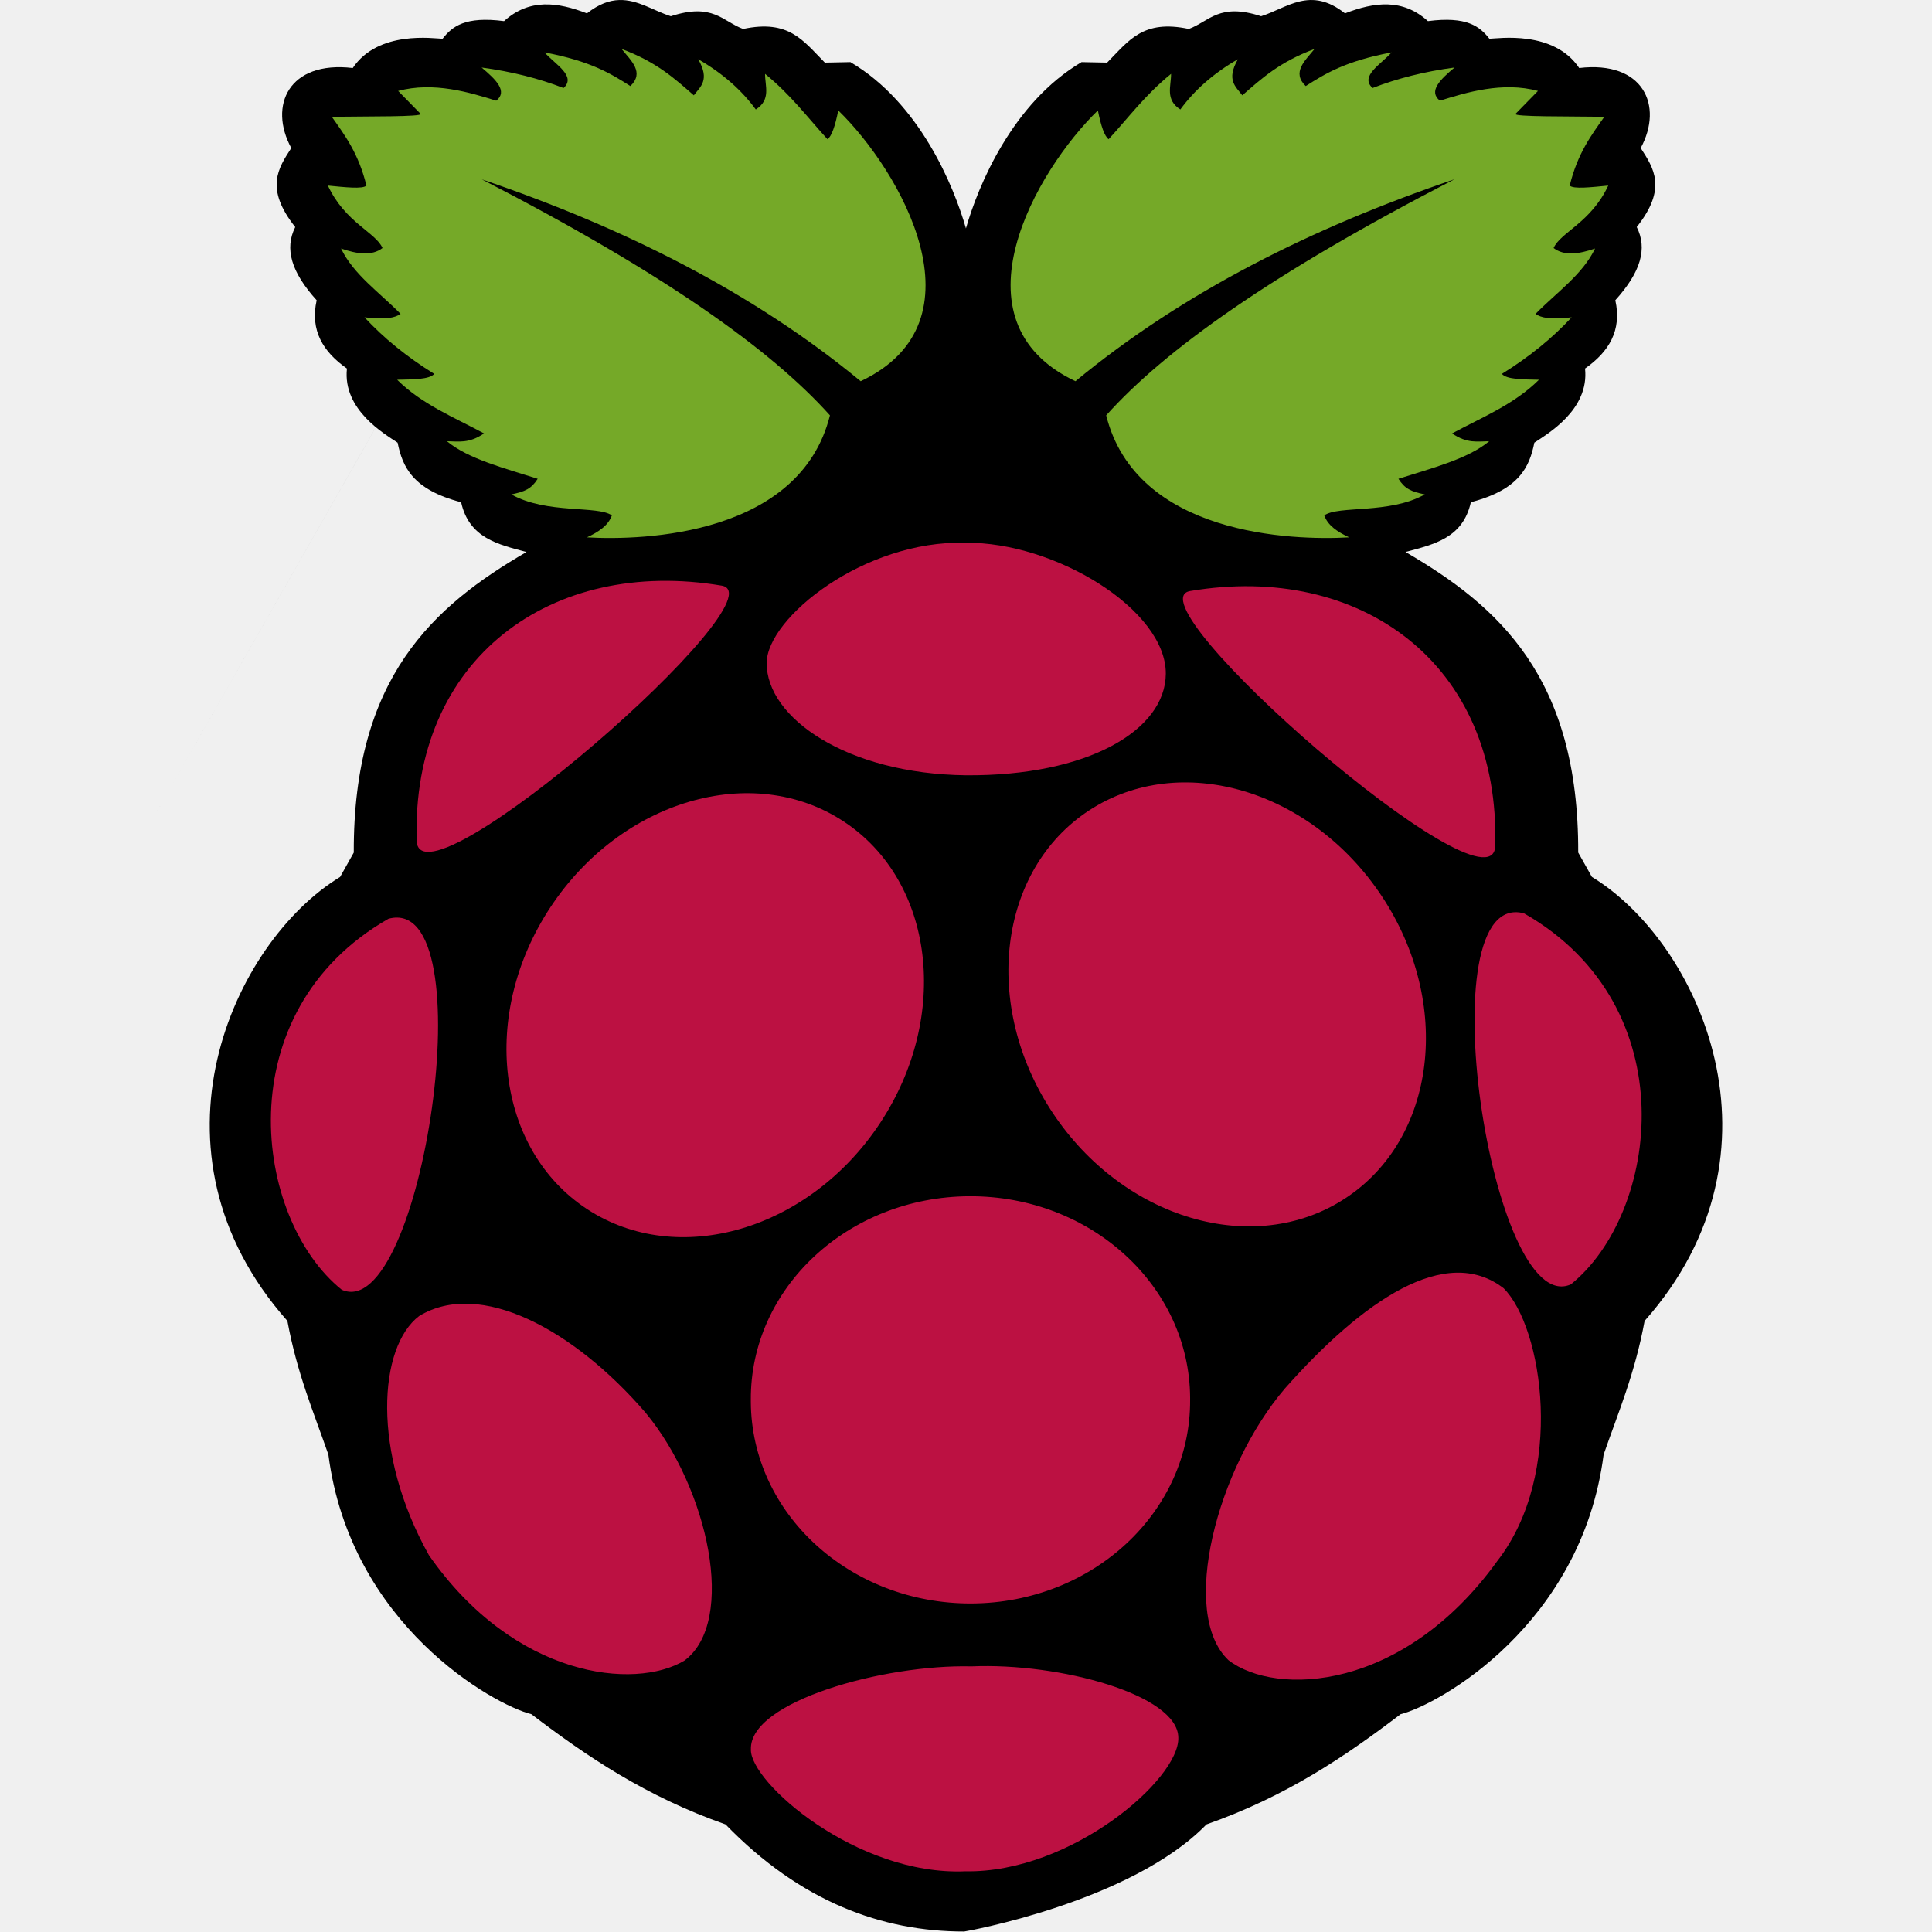
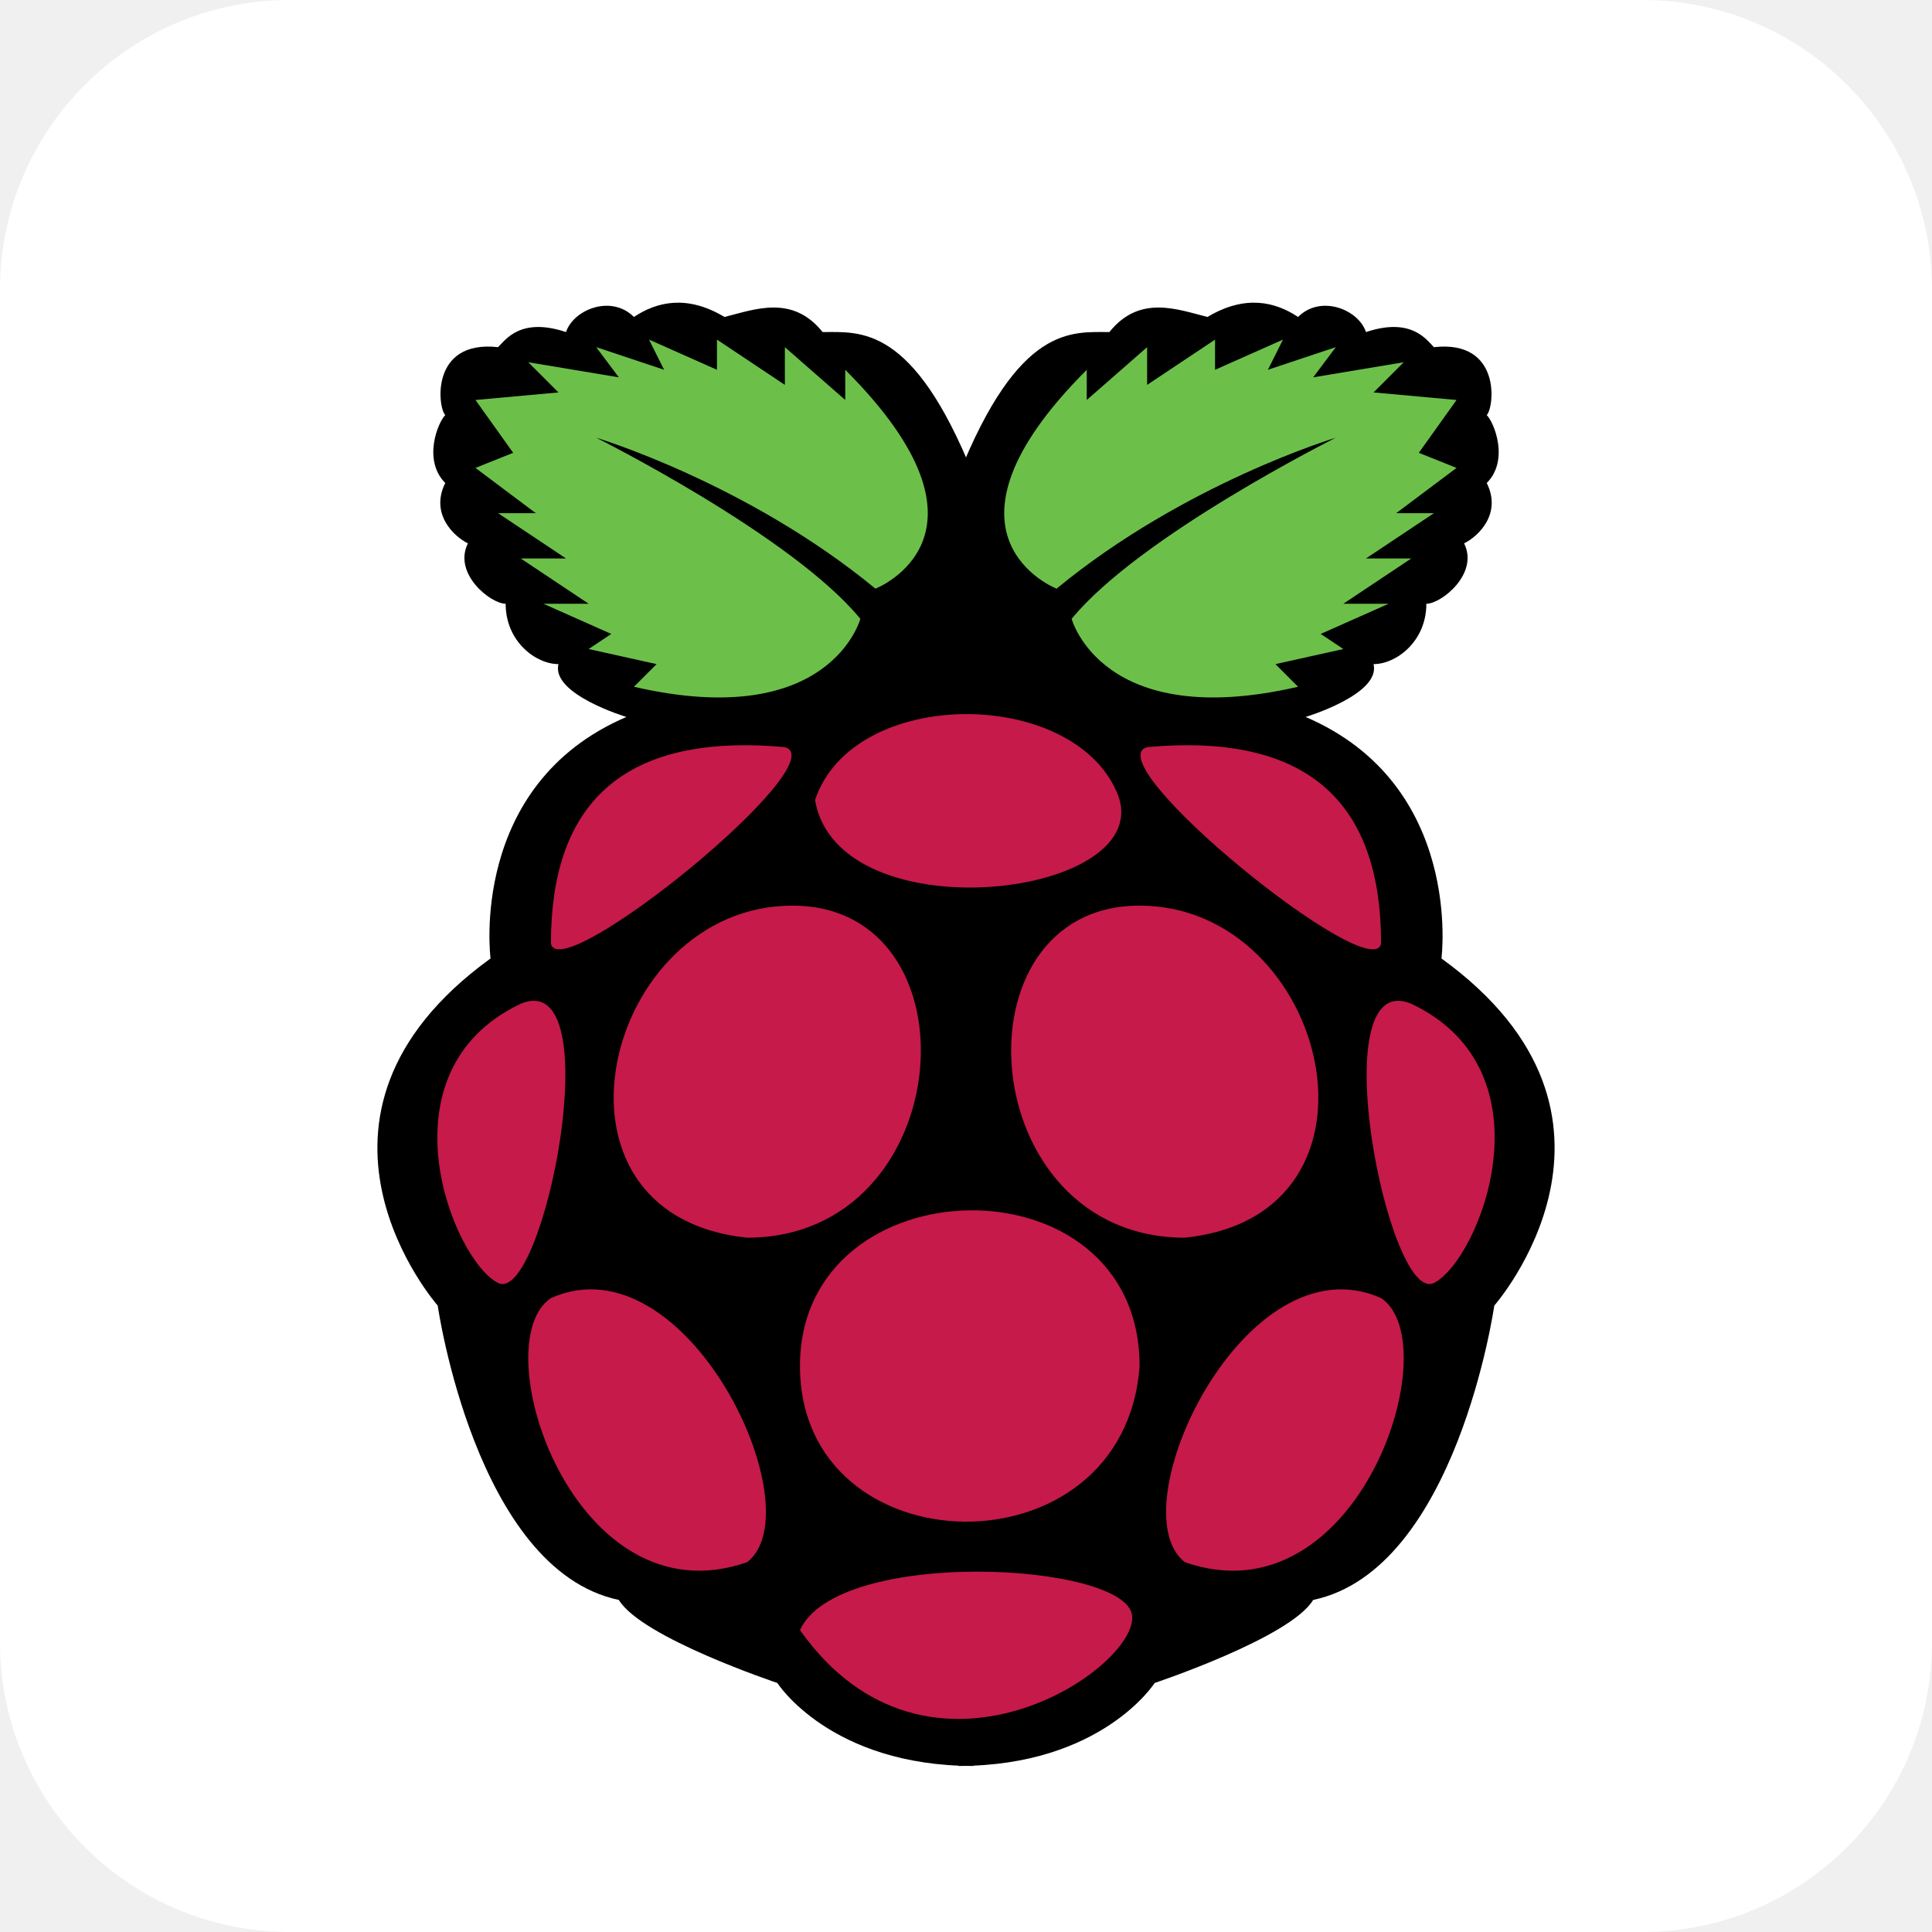
- <svg xmlns="http://www.w3.org/2000/svg" width="800px" height="800px" viewBox="-35.5 0 327 327" version="1.1" preserveAspectRatio="xMidYMid">
-   <g>
-     <path d="M69.298,0.005 C67.645,0.056 65.865,0.667 63.845,2.26 C58.899,0.353 54.102,-0.31 49.813,3.573 C43.19,2.714 41.038,4.487 39.407,6.557 C37.953,6.527 28.528,5.062 24.205,11.51 C13.343,10.225 9.91,17.899 13.8,25.056 C11.581,28.49 9.282,31.883 14.47,38.431 C12.635,42.077 13.773,46.033 18.096,50.82 C16.955,55.947 19.198,59.563 23.221,62.382 C22.468,69.397 29.654,73.476 31.799,74.929 C32.623,79.016 34.34,82.874 42.547,85.006 C43.901,91.098 48.833,92.15 53.61,93.428 C37.823,102.605 24.285,114.678 24.377,144.303 L22.064,148.428 C3.962,159.436 -12.324,194.818 13.144,223.576 C14.807,232.578 17.597,239.044 20.081,246.2 C23.796,275.036 48.043,288.539 54.439,290.136 C63.81,297.274 73.791,304.047 87.298,308.792 C100.03,321.923 113.824,326.928 127.693,326.92 C127.897,326.92 155.97,321.924 168.703,308.792 C182.209,304.047 192.19,297.274 201.562,290.136 C207.957,288.539 232.204,275.036 235.919,246.2 C238.403,239.044 241.193,232.578 242.857,223.576 C268.323,194.815 252.038,159.432 233.936,148.424 L231.62,144.299 C231.712,114.677 218.174,102.603 202.387,93.424 C207.163,92.146 212.096,91.094 213.449,85.002 C221.656,82.869 223.374,79.012 224.197,74.925 C226.343,73.472 233.528,69.393 232.776,62.378 C236.798,59.559 239.041,55.942 237.9,50.816 C242.224,46.029 243.361,42.073 241.526,38.426 C246.715,31.882 244.413,28.489 242.197,25.055 C246.085,17.898 242.654,10.223 231.788,11.509 C227.467,5.061 218.044,6.525 216.586,6.555 C214.956,4.486 212.804,2.713 206.181,3.572 C201.892,-0.311 197.096,0.351 192.149,2.259 C186.275,-2.376 182.388,1.339 177.948,2.744 C170.837,0.42 169.21,3.603 165.716,4.9 C157.96,3.261 155.603,6.829 151.885,10.595 L147.56,10.509 C135.862,17.403 130.05,31.441 127.99,38.658 C125.929,31.44 120.131,17.402 108.435,10.509 L104.11,10.595 C100.387,6.829 98.031,3.261 90.275,4.9 C86.78,3.603 85.159,0.42 78.042,2.744 C75.128,1.822 72.448,-0.094 69.293,0.004 L-11,141" fill="#000000">
- 
- </path>
-     <path d="M46.008,30.334 C77.044,46.335 95.087,59.279 104.972,70.303 C99.91,90.592 73.502,91.518 63.846,90.949 C65.823,90.029 67.473,88.926 68.058,87.233 C65.635,85.511 57.044,87.051 51.046,83.682 C53.35,83.204 54.428,82.739 55.505,81.039 C49.839,79.232 43.735,77.674 40.145,74.68 C42.082,74.704 43.891,75.114 46.421,73.359 C41.346,70.624 35.93,68.456 31.722,64.275 C34.346,64.211 37.175,64.249 37.998,63.284 C33.353,60.406 29.433,57.206 26.189,53.705 C29.861,54.148 31.412,53.767 32.3,53.127 C28.788,49.53 24.344,46.493 22.225,42.061 C24.951,43.001 27.446,43.361 29.244,41.979 C28.051,39.287 22.939,37.699 19.995,31.408 C22.866,31.687 25.91,32.034 26.519,31.408 C25.187,25.98 22.901,22.928 20.659,19.766 C26.802,19.675 36.11,19.79 35.689,19.271 L31.89,15.39 C37.891,13.774 44.031,15.649 48.489,17.041 C50.49,15.462 48.453,13.465 46.011,11.426 C51.111,12.107 55.719,13.279 59.885,14.894 C62.11,12.885 58.44,10.875 56.664,8.866 C64.543,10.36 67.881,12.461 71.198,14.564 C73.605,12.257 71.336,10.296 69.712,8.288 C75.653,10.488 78.713,13.329 81.934,16.133 C83.026,14.659 84.709,13.578 82.677,10.022 C86.895,12.453 90.072,15.318 92.422,18.528 C95.032,16.866 93.977,14.594 93.991,12.499 C98.375,16.065 101.157,19.86 104.562,23.565 C105.248,23.065 105.848,21.372 106.379,18.693 C116.836,28.838 131.613,54.393 110.177,64.525 C91.934,49.479 70.146,38.542 46.001,30.338 L46.008,30.334" fill="#75A928">
- 
- </path>
-     <path d="M210.686,30.334 C179.654,46.337 161.611,59.277 151.727,70.303 C156.789,90.592 183.196,91.518 192.852,90.949 C190.875,90.029 189.225,88.926 188.641,87.233 C191.064,85.511 199.655,87.051 205.652,83.682 C203.348,83.204 202.271,82.739 201.193,81.039 C206.86,79.232 212.964,77.674 216.553,74.68 C214.616,74.704 212.807,75.114 210.277,73.359 C215.353,70.624 220.769,68.456 224.977,64.275 C222.352,64.211 219.523,64.249 218.701,63.284 C223.346,60.406 227.266,57.206 230.51,53.705 C226.837,54.148 225.287,53.767 224.399,53.127 C227.91,49.53 232.355,46.493 234.474,42.061 C231.747,43.001 229.252,43.361 227.454,41.979 C228.647,39.287 233.76,37.699 236.703,31.408 C233.833,31.687 230.788,32.034 230.179,31.408 C231.514,25.978 233.8,22.926 236.042,19.764 C229.899,19.673 220.591,19.788 221.012,19.269 L224.811,15.387 C218.81,13.772 212.67,15.647 208.212,17.039 C206.211,15.46 208.247,13.463 210.689,11.424 C205.59,12.104 200.981,13.277 196.816,14.892 C194.59,12.883 198.261,10.873 200.037,8.864 C192.158,10.358 188.82,12.459 185.502,14.562 C183.095,12.255 185.365,10.294 186.989,8.286 C181.048,10.486 177.988,13.327 174.767,16.131 C173.674,14.657 171.992,13.576 174.023,10.02 C169.806,12.451 166.629,15.316 164.279,18.526 C161.669,16.864 162.724,14.591 162.71,12.497 C158.326,16.063 155.544,19.857 152.139,23.563 C151.453,23.063 150.853,21.37 150.322,18.69 C139.865,28.836 125.088,54.391 146.524,64.523 C164.757,49.473 186.544,38.538 210.69,30.334 L210.686,30.334" fill="#75A928">
- 
- </path>
-     <path d="M165.933,236.933 C166.041,255.866 149.484,271.295 128.953,271.394 C108.421,271.494 91.689,256.227 91.581,237.294 C91.58,237.174 91.58,237.054 91.581,236.933 C91.473,218.001 108.029,202.572 128.561,202.472 C149.093,202.372 165.824,217.639 165.933,236.572 L165.933,236.933" fill="#BC1142">
- 
- </path>
-     <path d="M107.246,139.004 C122.65,149.097 125.427,171.973 113.448,190.099 C101.469,208.226 79.271,214.74 63.867,204.648 C48.463,194.555 45.687,171.679 57.665,153.553 C69.644,135.426 91.842,128.912 107.246,139.004" fill="#BC1142">
- 
- </path>
-     <path d="M148.822,137.177 C133.419,147.269 130.642,170.146 142.62,188.272 C154.599,206.399 176.797,212.913 192.201,202.82 C207.605,192.728 210.382,169.852 198.403,151.725 C186.425,133.599 164.227,127.085 148.822,137.177" fill="#BC1142">
- 
- </path>
-     <path d="M30.258,155.504 C46.889,151.046 35.873,224.307 22.341,218.296 C7.456,206.324 2.662,171.263 30.258,155.504" fill="#BC1142">
- 
- </path>
-     <path d="M222.453,154.591 C205.82,150.134 216.838,223.398 230.37,217.387 C245.255,205.414 250.049,170.349 222.453,154.591" fill="#BC1142">
- 
- </path>
-     <path d="M165.946,100.034 C194.647,95.188 218.529,112.24 217.565,143.362 C216.621,155.294 155.372,101.811 165.946,100.034" fill="#BC1142">
- 
- </path>
-     <path d="M86.646,99.121 C57.943,94.274 34.063,111.33 35.027,142.45 C35.971,154.381 97.221,100.898 86.646,99.121" fill="#BC1142">
- 
- </path>
-     <path d="M127.874,91.863 C110.744,91.417 94.304,104.576 94.264,112.209 C94.217,121.483 107.808,130.979 127.991,131.22 C148.601,131.367 161.753,123.619 161.819,114.048 C161.895,103.204 143.074,91.695 127.874,91.862 L127.874,91.863" fill="#BC1142">
- 
- </path>
-     <path d="M128.92,282.043 C143.855,281.391 163.895,286.853 163.935,294.1 C164.183,301.136 145.76,317.034 127.93,316.727 C109.464,317.524 91.357,301.601 91.594,296.082 C91.317,287.99 114.078,281.672 128.92,282.043" fill="#BC1142">
- 
- </path>
-     <path d="M73.756,239.098 C84.389,251.908 89.237,274.414 80.363,281.049 C71.968,286.114 51.581,284.028 37.091,263.211 C27.318,245.743 28.577,227.968 35.439,222.746 C45.7,216.496 61.554,224.939 73.757,239.098 L73.756,239.098" fill="#BC1142">
- 
- </path>
-     <path d="M181.956,235.037 C170.451,248.512 164.045,273.09 172.437,281.006 C180.462,287.156 202.004,286.296 217.916,264.217 C229.47,249.388 225.599,224.623 218.999,218.047 C209.195,210.464 195.12,220.169 181.956,235.033 L181.956,235.037" fill="#BC1142">
- 
- </path>
+ <svg xmlns="http://www.w3.org/2000/svg" xmlns:xlink="http://www.w3.org/1999/xlink" aria-label="Raspberry Pi" role="img" viewBox="0 0 512 512" fill="#c51a4a">
+   <rect width="512" height="512" rx="15%" fill="#ffffff" />
+   <g transform="scale(2)">
+     <g id="a">
+       <path fill="#000000" d="M129 63c-8-20-15-19-20-19-4-5-9-3-13-2-5-3-9-2-12 0-3-3-8-1-9 2-6-2-8 1-9 2-9-1-8 8-7 9-1 1-3 6 0 9-2 4 1 7 3 8-2 4 3 8 5 8 0 5 4 8 7 8-1 4 9 7 9 7-21 9-18 32-18 32-29 21-7 46-7 46s5 35 24 39c3 5 21 11 21 11s7 11 26 11" />
+       <path fill="#6cc04a" d="M74 52l-4-4 12 2-3-4 9 3-2-4 9 4v-4l9 6v-5l8 7 v-4c22 22 4 29 4 29C99 64 79 58 79 58s26 13 35 24c0 0-4 15-30 9l3-3-9-2 3-2-9-4h6l-9-6h6l-9-6h5l-8-6l5-2l-5-7" />
+       <path d="M69 133c-19 9-9 34-3 37s15-42 3-37m35-34c7 2-30 32-31 26 0-18 9-28 31-26m-5 65c-29-3-19-44 6-44s22 44-6 44m-26 8c-9 6 3 43 26 35 9-7-8-43-26-35" />
+     </g>
+     <use xlink:href="#a" transform="matrix(-1 0 0 1 256 0)" />
+     <path d="M106 216c17 24 45 5 44-2s-39-9-44 2m45-35c0-28-45-27-45 0s43 28 45 0m-43-75c5-15 34-15 40-1s-37 19-40 1" />
  </g>
</svg>
